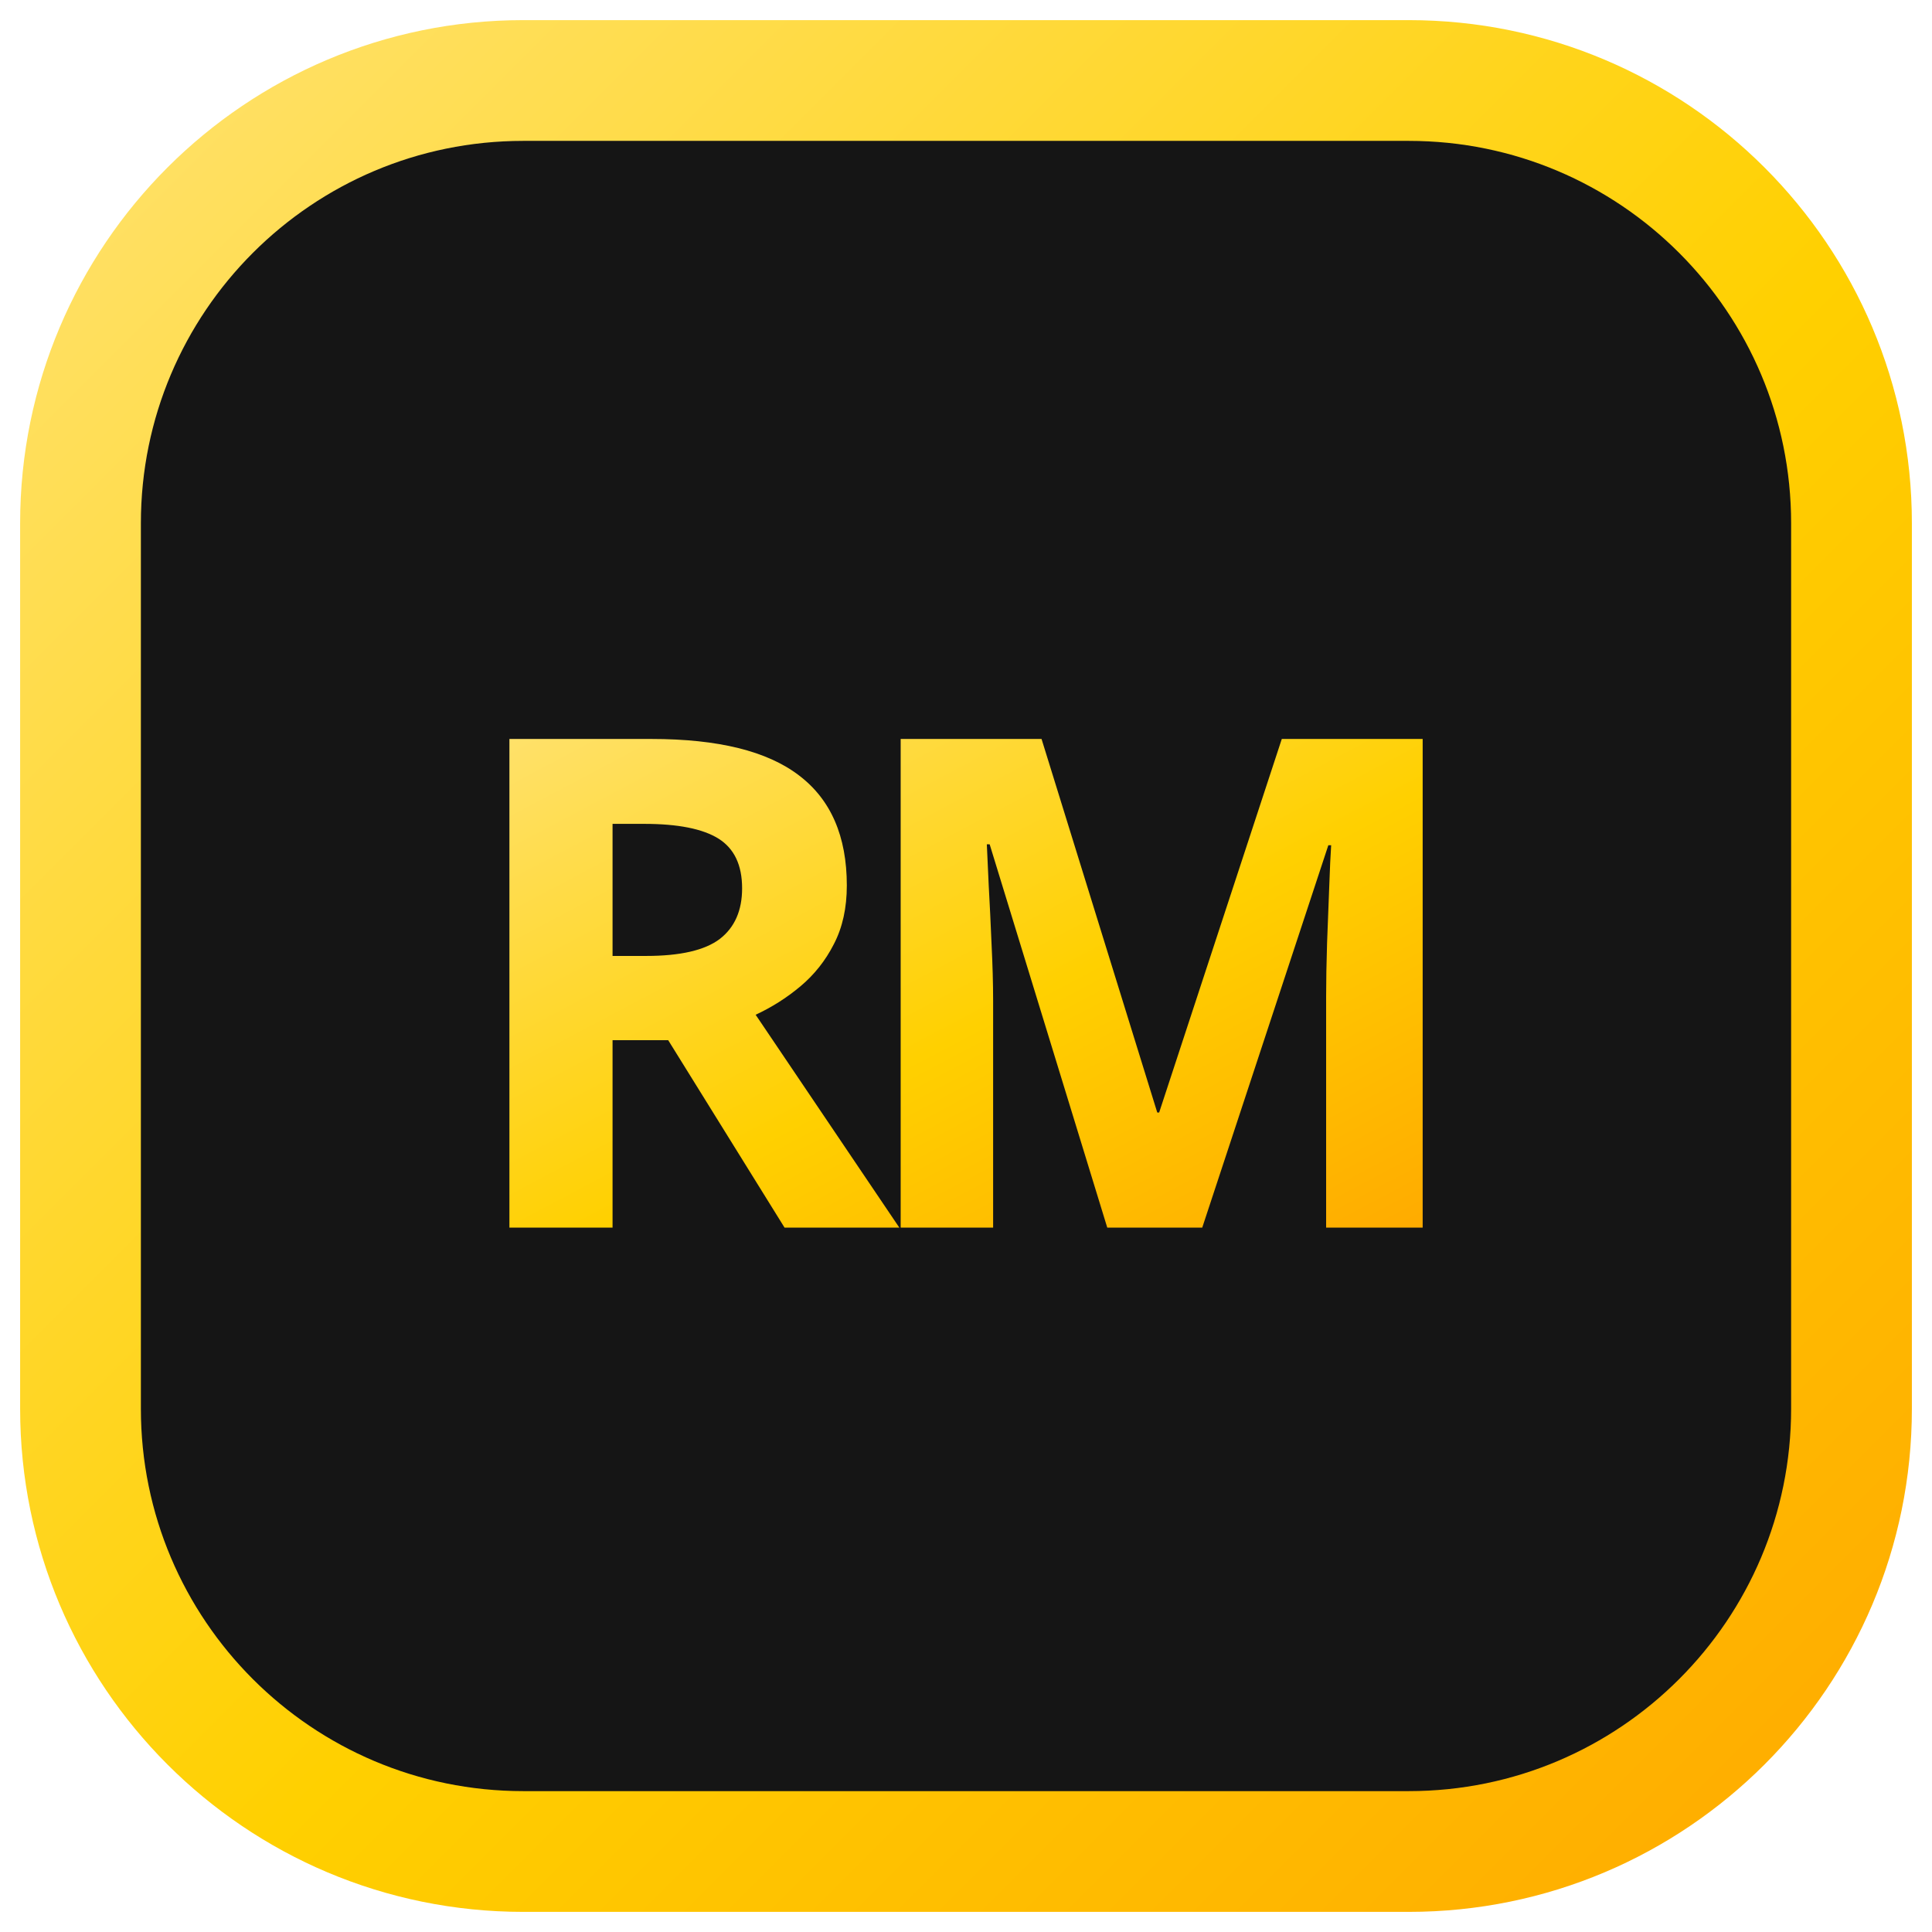
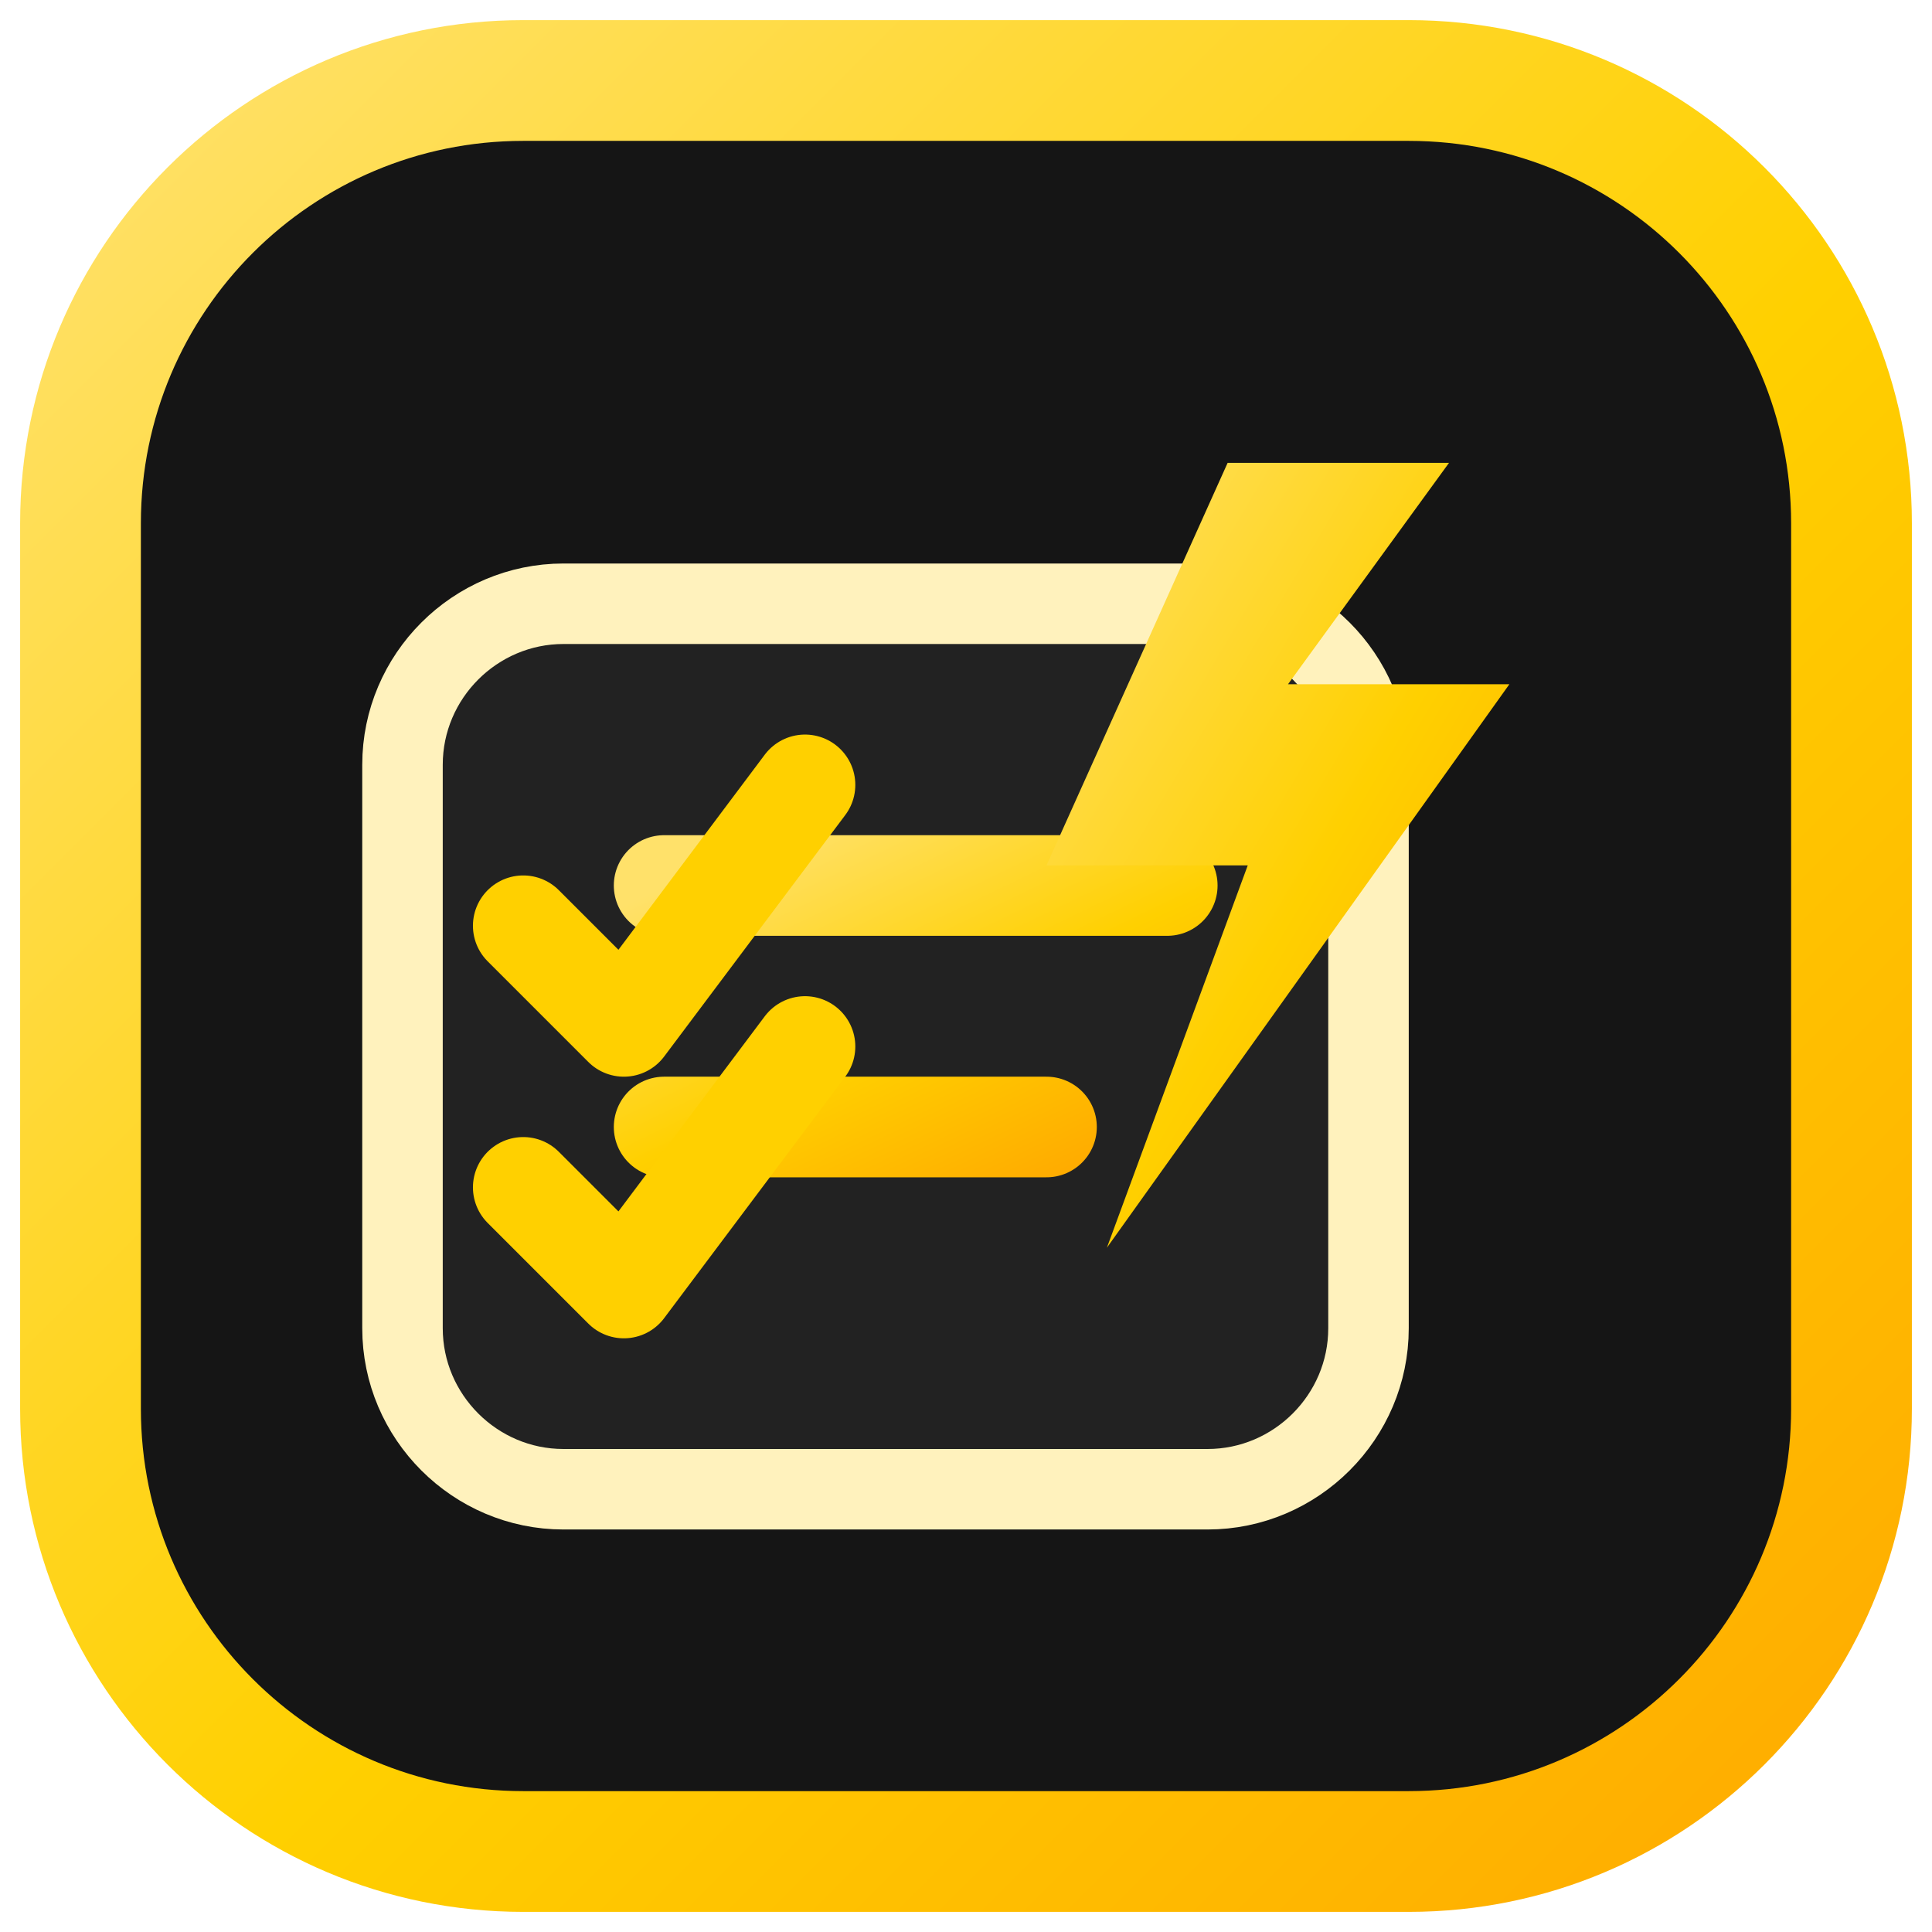
<svg xmlns="http://www.w3.org/2000/svg" viewBox="0 0 96 96" role="img" aria-label="AutoRulesManager mark">
  <defs>
    <linearGradient id="autorules-gold" x1="0%" x2="100%" y1="0%" y2="100%">
      <stop offset="0%" stop-color="#ffe16a" />
      <stop offset="55%" stop-color="#ffd000" />
      <stop offset="100%" stop-color="#ffab00" />
    </linearGradient>
  </defs>
  <rect x="4" y="4" width="88" height="88" rx="22" fill="#151515" stroke="url(#autorules-gold)" stroke-width="6" />
-   <text x="48" y="61" text-anchor="middle" font-family="Trebuchet MS, Verdana, sans-serif" font-size="34" font-weight="900" letter-spacing="-3" fill="url(#autorules-gold)">RM</text>
+   <path d="M28 30h32c4.4 0 8 3.6 8 8v28c0 4.4-3.6 8-8 8H28c-4.4 0-8-3.6-8-8V38c0-4.4 3.6-8 8-8Z" fill="#222" stroke="#fff2bd" stroke-width="4" />
+   <path d="M33 44h25M33 56h19" fill="none" stroke="url(#autorules-gold)" stroke-width="5" stroke-linecap="round" />
+   <path d="m61 23-9 20h10l-7 19 20-28H64l8-11Z" fill="url(#autorules-gold)" />
+   <path d="m26 46 5 5 9-12M26 59l5 5 9-12" fill="none" stroke="#ffd000" stroke-width="5" stroke-linecap="round" stroke-linejoin="round" />
</svg>
